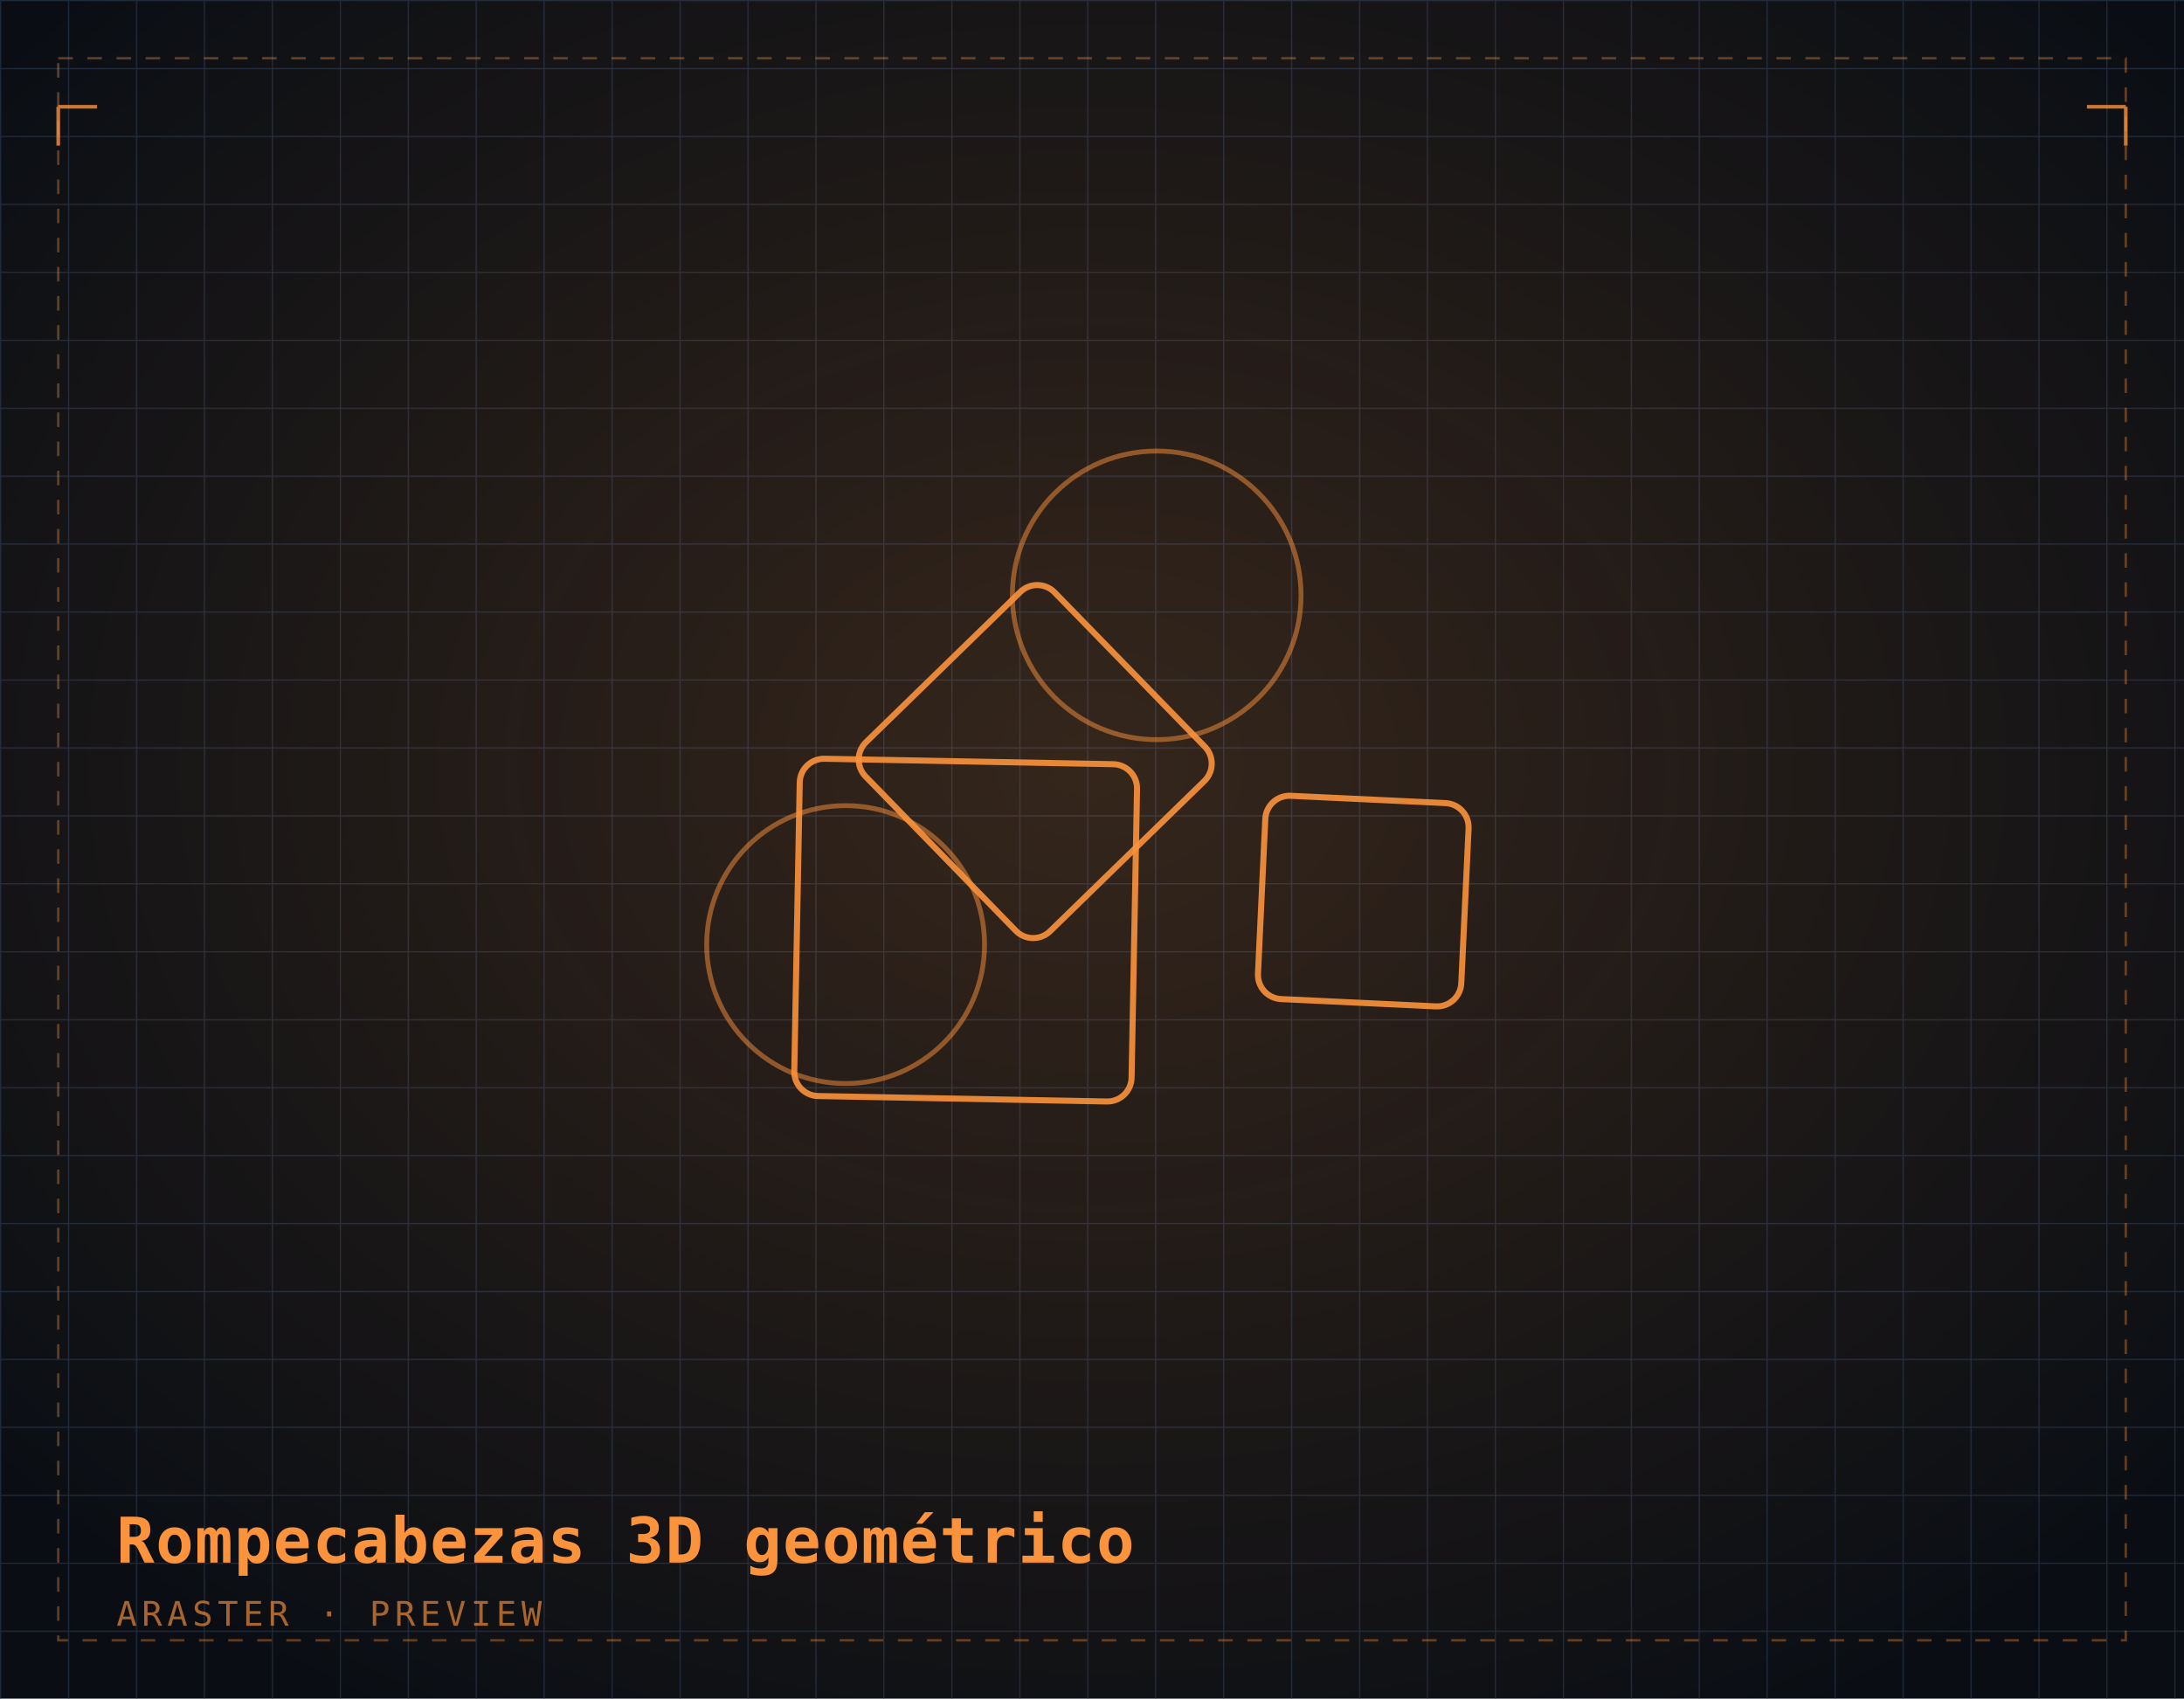
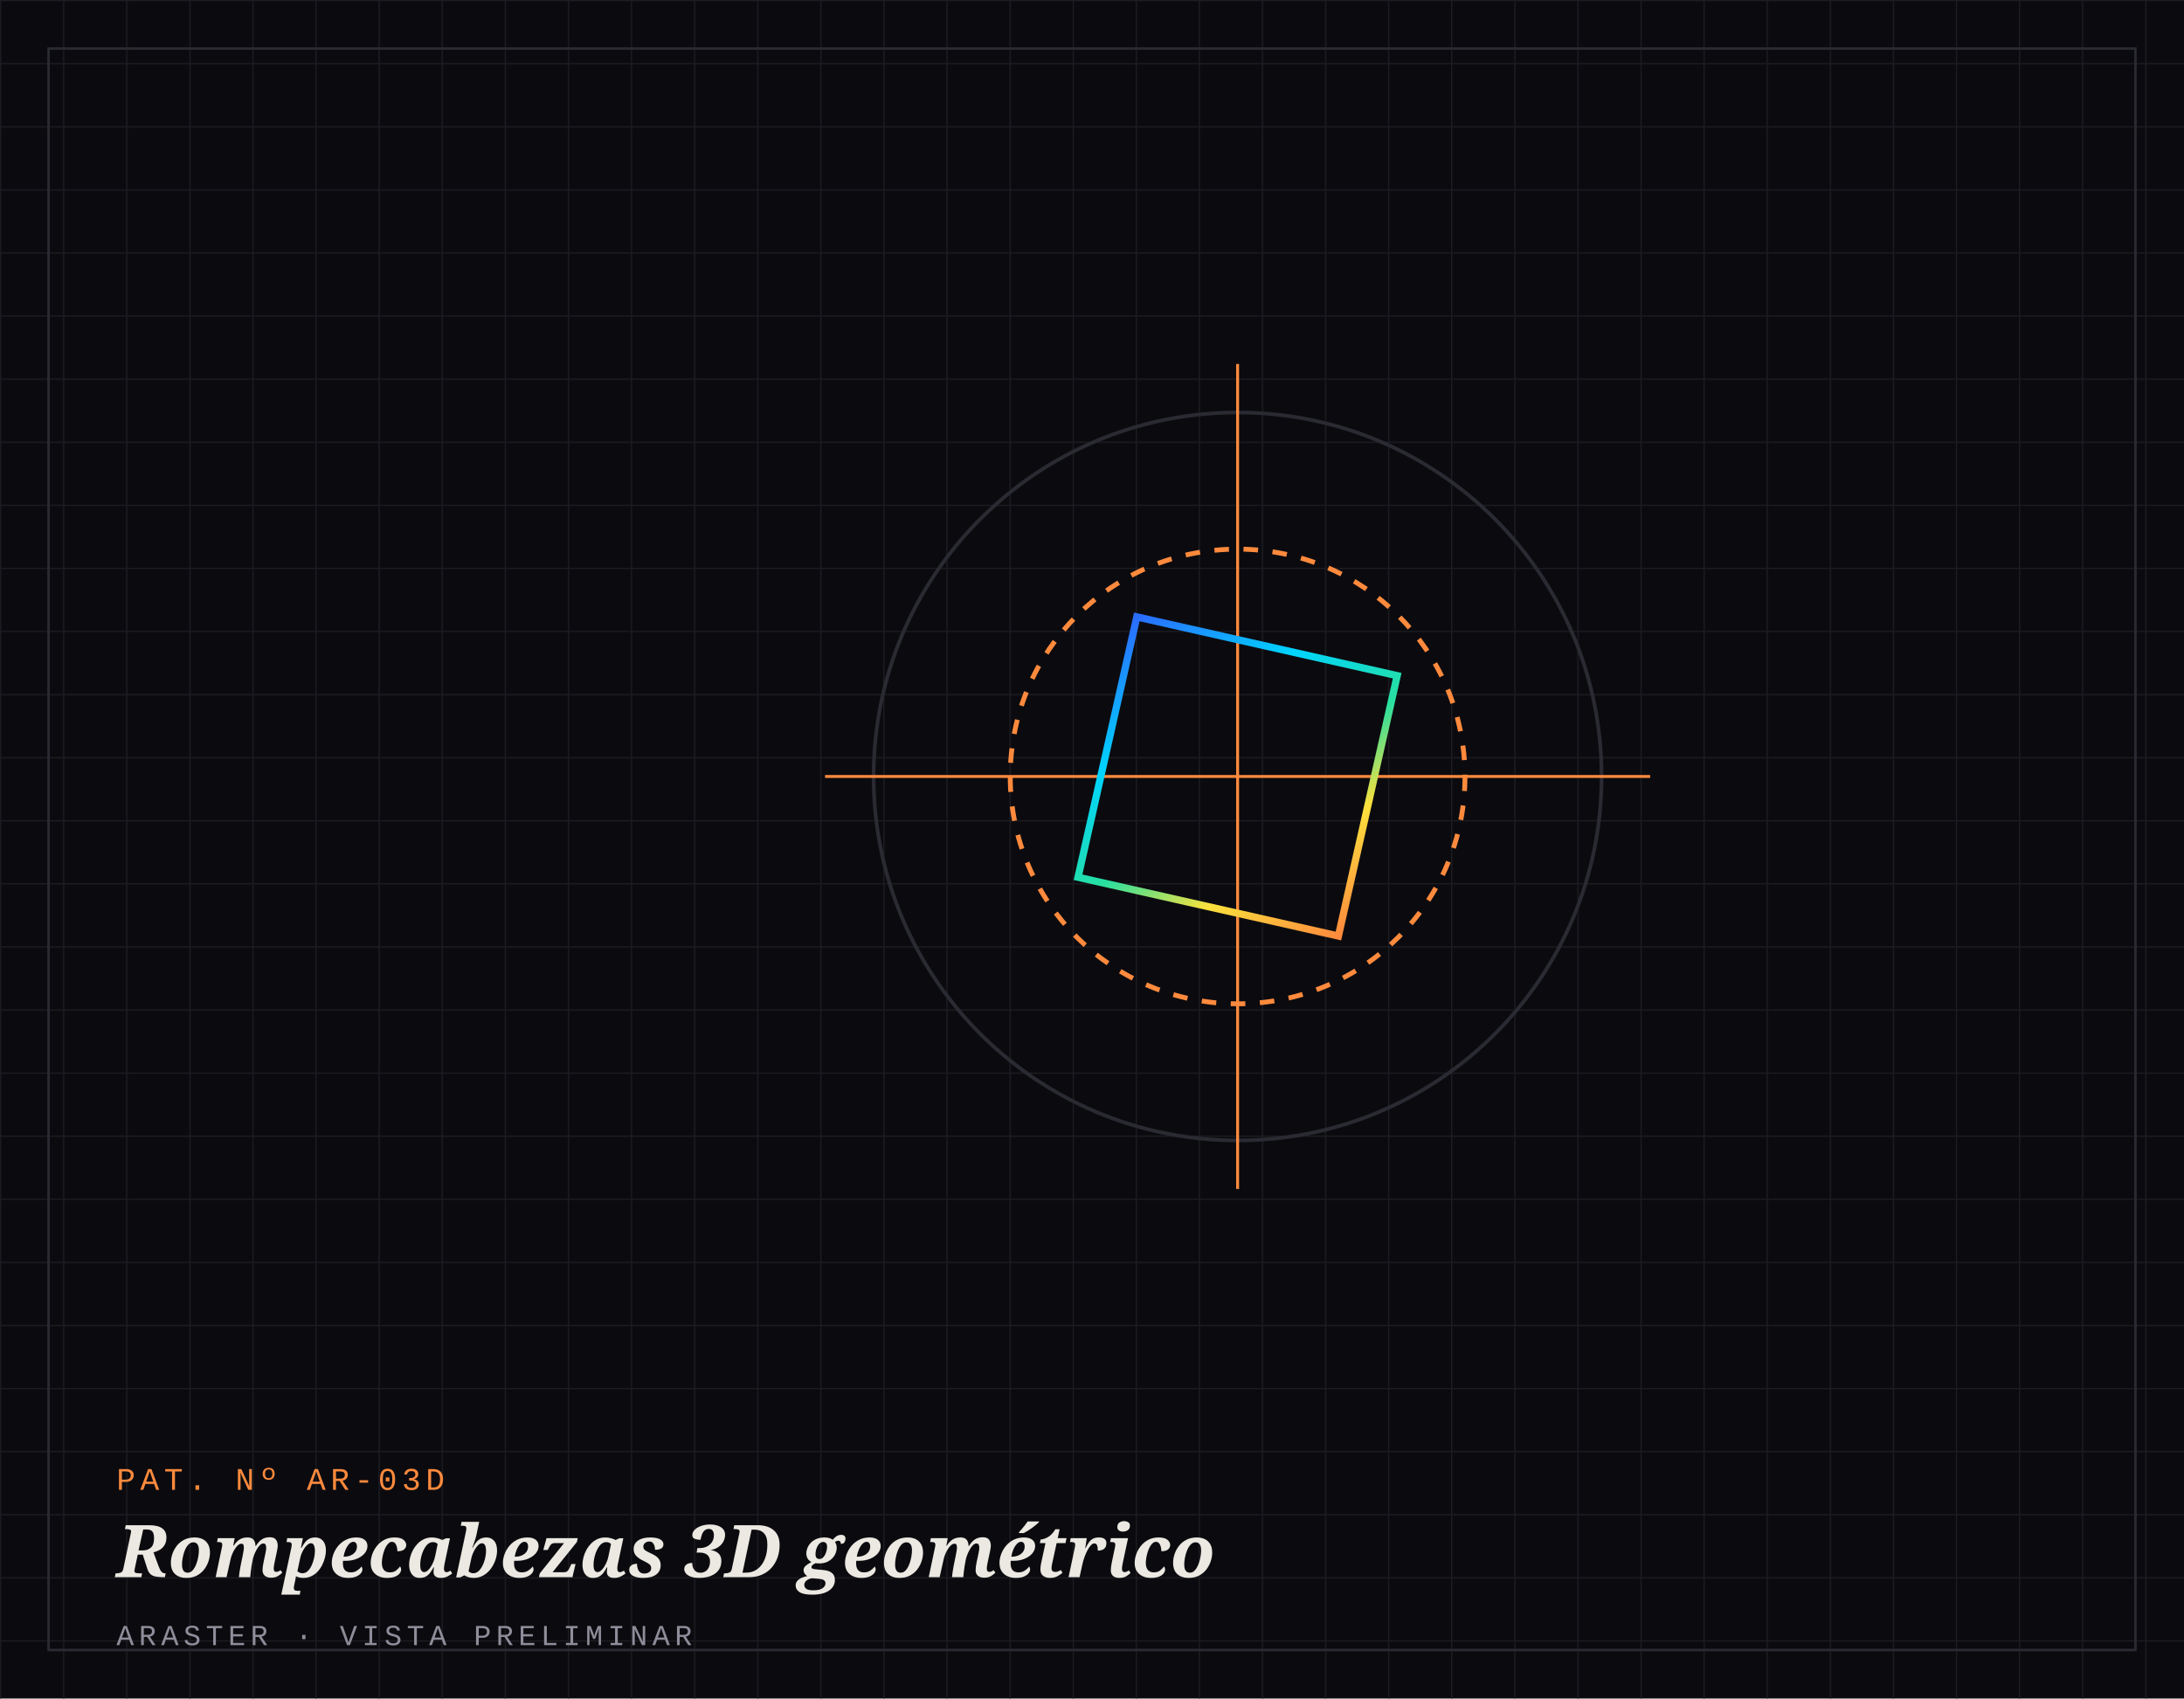
<svg xmlns="http://www.w3.org/2000/svg" viewBox="0 0 900 700" width="900" height="700">
  <defs>
-     <pattern id="grid" width="28" height="28" patternUnits="userSpaceOnUse">
-       <path d="M 28 0 L 0 0 0 28" fill="none" stroke="#1e293b" stroke-width="1" />
+     <pattern id="grid" width="26" height="26" patternUnits="userSpaceOnUse">
+       <path d="M 26 0 L 0 0 0 26" fill="none" stroke="#1c1c22" stroke-width="1" />
    </pattern>
-     <radialGradient id="glow" cx="50%" cy="45%" r="65%">
-       <stop offset="0%" stop-color="#fb923c" stop-opacity="0.18" />
-       <stop offset="100%" stop-color="#fb923c" stop-opacity="0" />
-     </radialGradient>
+     <linearGradient id="thermal" x1="0" y1="0" x2="1" y2="1">
+       <stop offset="0%" stop-color="#2b6cff" />
+       <stop offset="30%" stop-color="#00d4ff" />
+       <stop offset="55%" stop-color="#27e0a0" />
+       <stop offset="75%" stop-color="#fbe13d" />
+       <stop offset="100%" stop-color="#ff8a3d" />
+     </linearGradient>
  </defs>
-   <rect width="900" height="700" fill="#0a0e14" />
+   <rect width="900" height="700" fill="#0b0b0f" />
  <rect width="900" height="700" fill="url(#grid)" />
-   <rect width="900" height="700" fill="url(#glow)" />
-   <rect x="24" y="24" width="852" height="652" fill="none" stroke="#fb923c" stroke-width="1" opacity="0.35" stroke-dasharray="6 6" />
-   <rect x="372.227" y="259.494" width="108.735" height="108.735" rx="10" transform="rotate(45.76558 426.5939 313.8617)" fill="none" stroke="#fb923c" stroke-width="2.5" opacity="0.9" />
-   <rect x="519.863" y="329.426" width="83.871" height="83.871" rx="10" transform="rotate(2.704661 561.799 371.362)" fill="none" stroke="#fb923c" stroke-width="2.5" opacity="0.9" />
-   <rect x="328.424" y="313.812" width="139.024" height="139.024" rx="10" transform="rotate(1.081452 397.9358 383.3243)" fill="none" stroke="#fb923c" stroke-width="2.5" opacity="0.9" />
-   <circle cx="476.666" cy="245.357" r="59.477" fill="none" stroke="#fb923c" stroke-width="2" opacity="0.5" />
-   <circle cx="348.468" cy="389.285" r="57.257" fill="none" stroke="#fb923c" stroke-width="2" opacity="0.5" />
-   <g font-family="'JetBrains Mono', monospace" fill="#fb923c">
-     <text x="48" y="644" font-size="26" font-weight="700" letter-spacing="0.5">Rompecabezas 3D geométrico</text>
-     <text x="48" y="670" font-size="14" opacity="0.65" letter-spacing="2">ARASTER · PREVIEW</text>
-   </g>
-   <g stroke="#fb923c" stroke-width="1.5" opacity="0.8">
-     <line x1="24" y1="60" x2="24" y2="44" />
-     <line x1="24" y1="44" x2="40" y2="44" />
-     <line x1="876" y1="60" x2="876" y2="44" />
-     <line x1="876" y1="44" x2="860" y2="44" />
+   <rect x="20" y="20" width="860" height="660" fill="none" stroke="#2a2a33" stroke-width="1" />
+   <circle cx="510" cy="320" r="150" fill="none" stroke="#2a2a33" stroke-width="1.5" />
+   <circle cx="510" cy="320" r="93.694" fill="none" stroke="#ff8a3d" stroke-width="2" stroke-dasharray="6 6" />
+   <line x1="510" y1="150" x2="510" y2="490" stroke="#ff8a3d" stroke-width="1.2" />
+   <line x1="340" y1="320" x2="680" y2="320" stroke="#ff8a3d" stroke-width="1.2" />
+   <rect x="455" y="265" width="110" height="110" fill="none" stroke="url(#thermal)" stroke-width="3" transform="rotate(12.72176 510 320)" />
+   <g font-family="Georgia, serif" fill="#ece9e2">
+     <text x="48" y="614" font-size="13" letter-spacing="2" fill="#ff8a3d" font-family="Courier New, monospace">PAT. Nº AR-03D</text>
+     <text x="48" y="650" font-size="30" font-style="italic" font-weight="600">Rompecabezas 3D geométrico</text>
+     <text x="48" y="678" font-size="12" letter-spacing="2" fill="#8f8d9a" font-family="Courier New, monospace">ARASTER · VISTA PRELIMINAR</text>
  </g>
</svg>
